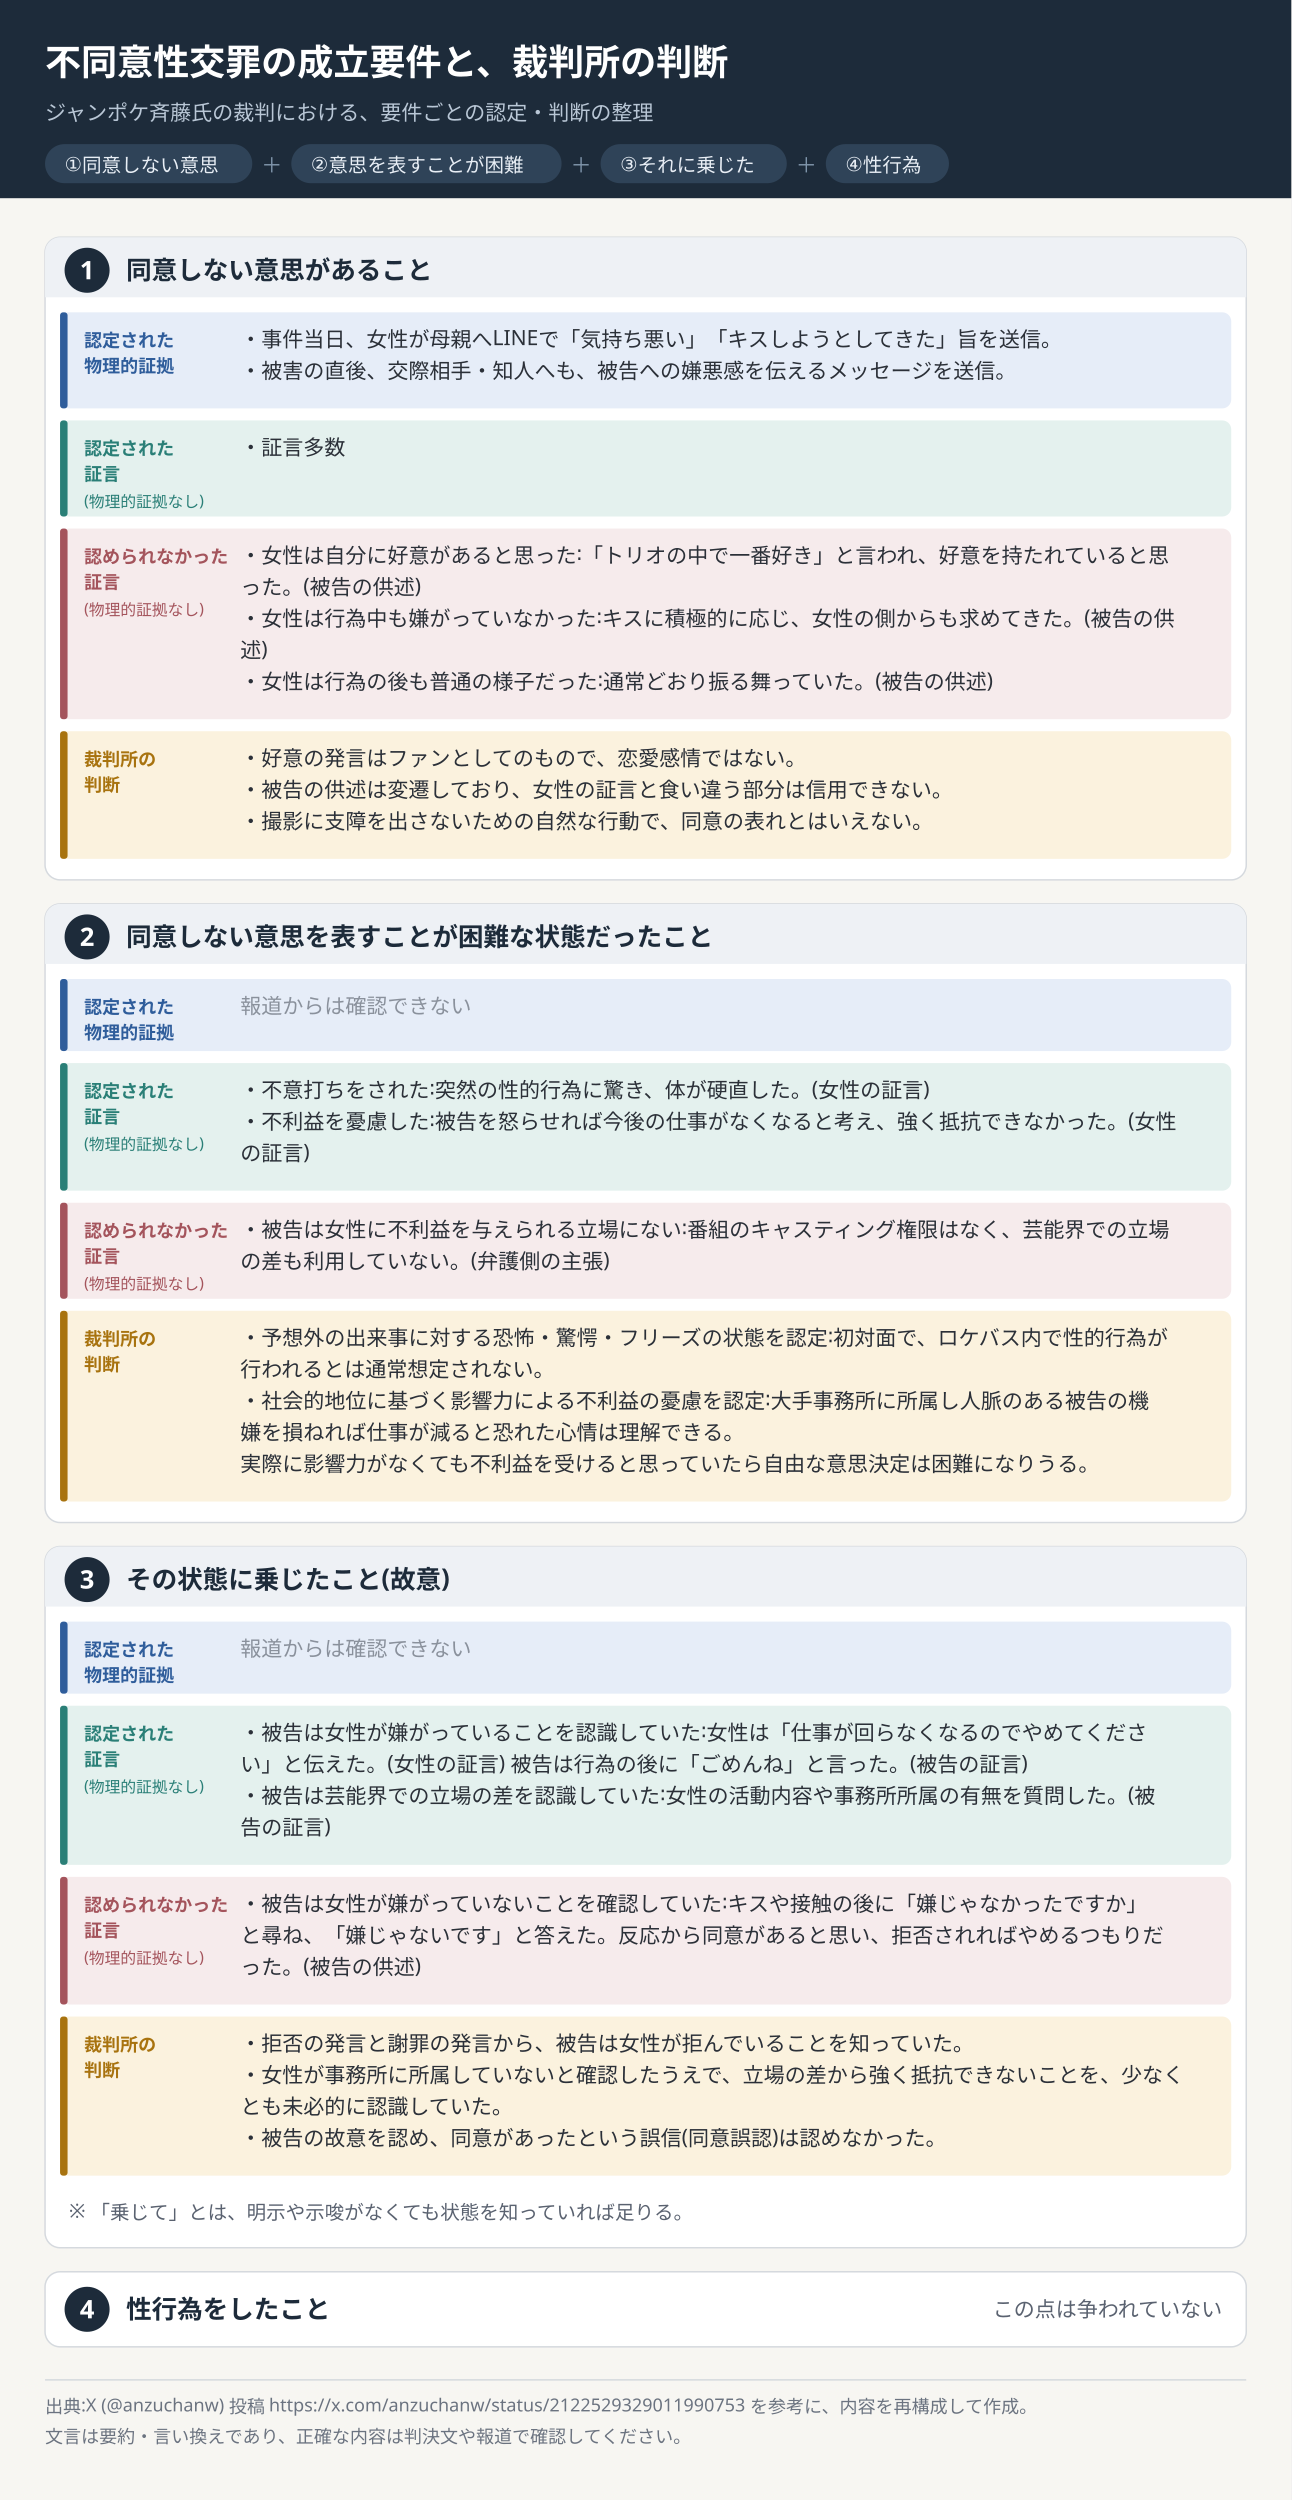
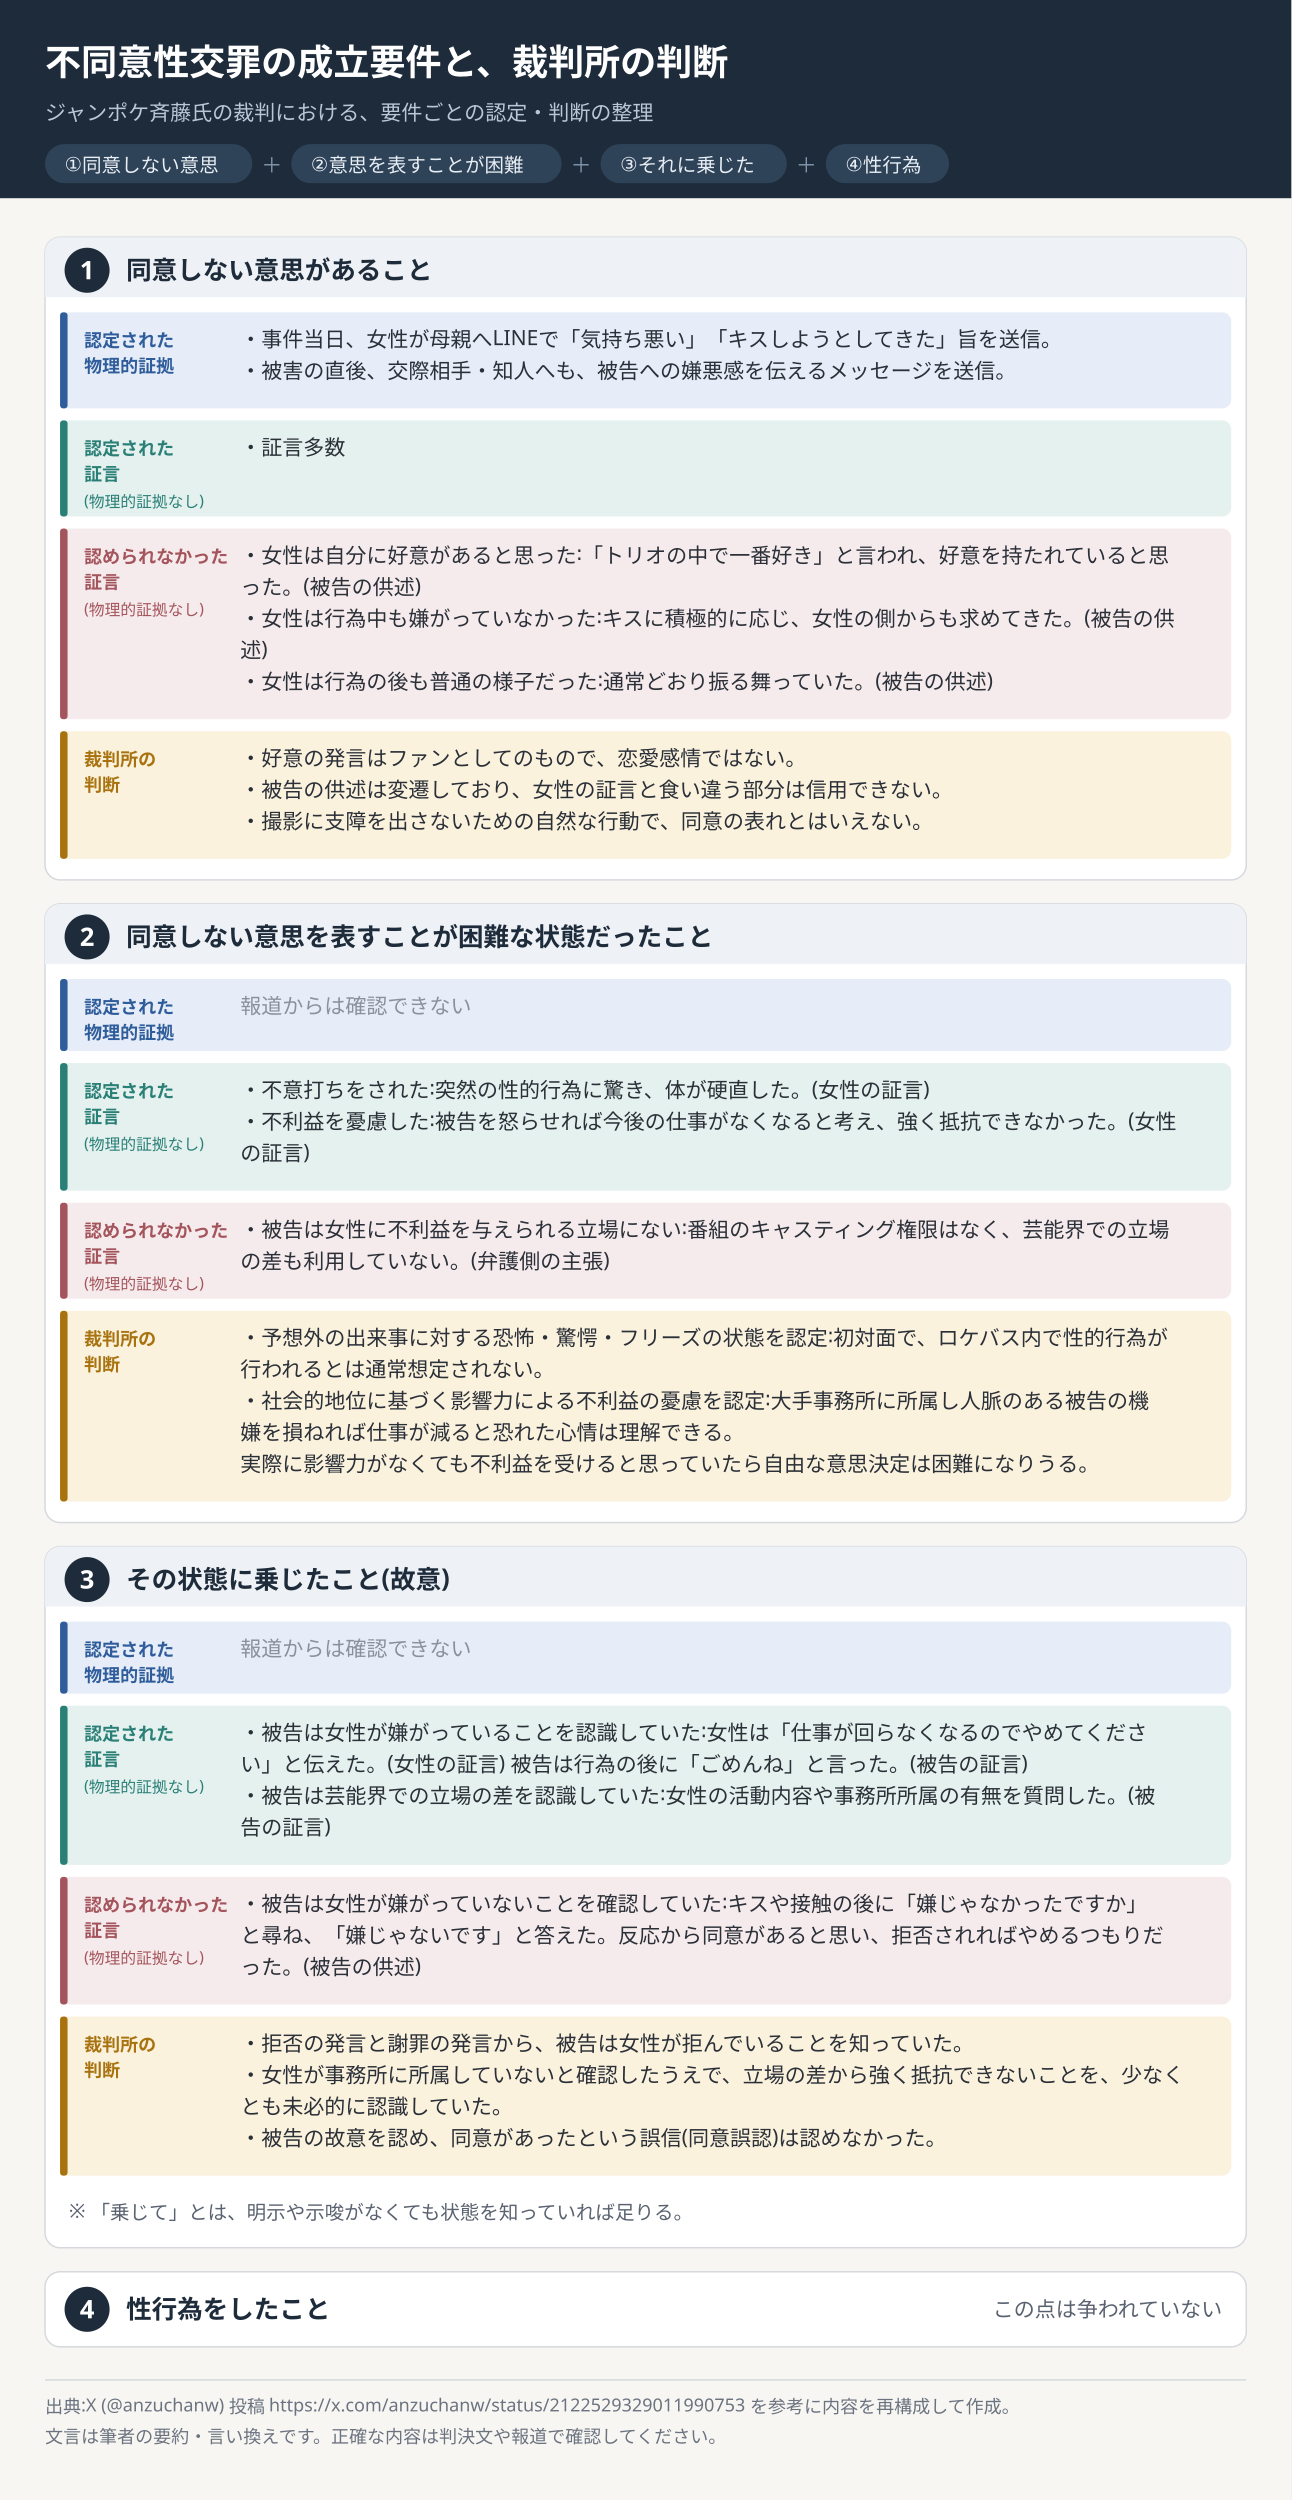
<svg xmlns="http://www.w3.org/2000/svg" viewBox="0 0 860 1665" width="860" height="1665" font-family="'Hiragino Sans','Yu Gothic','Noto Sans JP','Meiryo',sans-serif" role="img" aria-label="不同意性交罪の成立要件と裁判所の判断の整理図">
  <rect width="860" height="1665" fill="#f7f6f2" />
  <rect x="0" y="0" width="860" height="132" fill="#1d2b3a" />
  <text x="30" y="50" font-size="24" font-weight="700" fill="#fff">不同意性交罪の成立要件と、裁判所の判断</text>
  <text x="30" y="80" font-size="14" fill="#b9c7d6">ジャンポケ斉藤氏の裁判における、要件ごとの認定・判断の整理</text>
  <rect x="30" y="96" width="138" height="26" rx="13" fill="#2f4358" />
  <text x="43" y="114" font-size="13" fill="#e8eef5">①同意しない意思</text>
  <text x="174" y="115" font-size="14" fill="#7f95ab">＋</text>
  <rect x="194" y="96" width="180" height="26" rx="13" fill="#2f4358" />
  <text x="207" y="114" font-size="13" fill="#e8eef5">②意思を表すことが困難</text>
  <text x="380" y="115" font-size="14" fill="#7f95ab">＋</text>
  <rect x="400" y="96" width="124" height="26" rx="13" fill="#2f4358" />
  <text x="413" y="114" font-size="13" fill="#e8eef5">③それに乗じた</text>
  <text x="530" y="115" font-size="14" fill="#7f95ab">＋</text>
  <rect x="550" y="96" width="82" height="26" rx="13" fill="#2f4358" />
  <text x="563" y="114" font-size="13" fill="#e8eef5">④性行為</text>
  <rect x="30" y="158" width="800" height="428" rx="10" fill="#fff" stroke="#d5d9de" />
  <path d="M30 168 a10 10 0 0 1 10 -10 h780 a10 10 0 0 1 10 10 v30 h-800 z" fill="#eef1f5" />
  <circle cx="58" cy="180" r="15" fill="#1d2b3a" />
  <text x="58" y="186" font-size="17" font-weight="700" fill="#fff" text-anchor="middle">1</text>
  <text x="84" y="186" font-size="17" font-weight="700" fill="#1d2b3a">同意しない意思があること</text>
  <rect x="40" y="208" width="780" height="64" rx="6" fill="#e6edf8" />
  <rect x="40" y="208" width="5" height="64" rx="2" fill="#2f5d9b" />
  <text x="56" y="231" font-size="12" font-weight="700" fill="#2f5d9b">認定された</text>
  <text x="56" y="248" font-size="12" font-weight="700" fill="#2f5d9b">物理的証拠</text>
  <text x="160" y="231" font-size="14" fill="#2b3038">・事件当日、女性が母親へLINEで「気持ち悪い」「キスしようとしてきた」旨を送信。</text>
  <text x="160" y="252" font-size="14" fill="#2b3038">・被害の直後、交際相手・知人へも、被告への嫌悪感を伝えるメッセージを送信。</text>
  <rect x="40" y="280" width="780" height="64" rx="6" fill="#e4f1ee" />
  <rect x="40" y="280" width="5" height="64" rx="2" fill="#2a7f77" />
  <text x="56" y="303" font-size="12" font-weight="700" fill="#2a7f77">認定された</text>
  <text x="56" y="320" font-size="12" font-weight="700" fill="#2a7f77">証言</text>
  <text x="56" y="337" font-size="10.5" fill="#2a7f77">(物理的証拠なし)</text>
  <text x="160" y="303" font-size="14" fill="#2b3038">・証言多数</text>
  <rect x="40" y="352" width="780" height="127" rx="6" fill="#f6ebec" />
  <rect x="40" y="352" width="5" height="127" rx="2" fill="#a4545c" />
  <text x="56" y="375" font-size="12" font-weight="700" fill="#a4545c">認められなかった</text>
  <text x="56" y="392" font-size="12" font-weight="700" fill="#a4545c">証言</text>
  <text x="56" y="409" font-size="10.5" fill="#a4545c">(物理的証拠なし)</text>
  <text x="160" y="375" font-size="14" fill="#2b3038">・女性は自分に好意があると思った∶「トリオの中で一番好き」と言われ、好意を持たれていると思</text>
  <text x="160" y="396" font-size="14" fill="#2b3038">　った。(被告の供述)</text>
  <text x="160" y="417" font-size="14" fill="#2b3038">・女性は行為中も嫌がっていなかった∶キスに積極的に応じ、女性の側からも求めてきた。(被告の供</text>
  <text x="160" y="438" font-size="14" fill="#2b3038">　述)</text>
  <text x="160" y="459" font-size="14" fill="#2b3038">・女性は行為の後も普通の様子だった∶通常どおり振る舞っていた。(被告の供述)</text>
  <rect x="40" y="487" width="780" height="85" rx="6" fill="#fbf2de" />
  <rect x="40" y="487" width="5" height="85" rx="2" fill="#a8730f" />
  <text x="56" y="510" font-size="12" font-weight="700" fill="#a8730f">裁判所の</text>
  <text x="56" y="527" font-size="12" font-weight="700" fill="#a8730f">判断</text>
  <text x="160" y="510" font-size="14" fill="#2b3038">・好意の発言はファンとしてのもので、恋愛感情ではない。</text>
  <text x="160" y="531" font-size="14" fill="#2b3038">・被告の供述は変遷しており、女性の証言と食い違う部分は信用できない。</text>
  <text x="160" y="552" font-size="14" fill="#2b3038">・撮影に支障を出さないための自然な行動で、同意の表れとはいえない。</text>
  <rect x="30" y="602" width="800" height="412" rx="10" fill="#fff" stroke="#d5d9de" />
  <path d="M30 612 a10 10 0 0 1 10 -10 h780 a10 10 0 0 1 10 10 v30 h-800 z" fill="#eef1f5" />
  <circle cx="58" cy="624" r="15" fill="#1d2b3a" />
  <text x="58" y="630" font-size="17" font-weight="700" fill="#fff" text-anchor="middle">2</text>
  <text x="84" y="630" font-size="17" font-weight="700" fill="#1d2b3a">同意しない意思を表すことが困難な状態だったこと</text>
  <rect x="40" y="652" width="780" height="48" rx="6" fill="#e6edf8" />
  <rect x="40" y="652" width="5" height="48" rx="2" fill="#2f5d9b" />
  <text x="56" y="675" font-size="12" font-weight="700" fill="#2f5d9b">認定された</text>
  <text x="56" y="692" font-size="12" font-weight="700" fill="#2f5d9b">物理的証拠</text>
  <text x="160" y="675" font-size="14" fill="#8a919c">報道からは確認できない</text>
  <rect x="40" y="708" width="780" height="85" rx="6" fill="#e4f1ee" />
  <rect x="40" y="708" width="5" height="85" rx="2" fill="#2a7f77" />
  <text x="56" y="731" font-size="12" font-weight="700" fill="#2a7f77">認定された</text>
  <text x="56" y="748" font-size="12" font-weight="700" fill="#2a7f77">証言</text>
  <text x="56" y="765" font-size="10.5" fill="#2a7f77">(物理的証拠なし)</text>
  <text x="160" y="731" font-size="14" fill="#2b3038">・不意打ちをされた∶突然の性的行為に驚き、体が硬直した。(女性の証言)</text>
  <text x="160" y="752" font-size="14" fill="#2b3038">・不利益を憂慮した∶被告を怒らせれば今後の仕事がなくなると考え、強く抵抗できなかった。(女性</text>
  <text x="160" y="773" font-size="14" fill="#2b3038">　の証言)</text>
  <rect x="40" y="801" width="780" height="64" rx="6" fill="#f6ebec" />
  <rect x="40" y="801" width="5" height="64" rx="2" fill="#a4545c" />
  <text x="56" y="824" font-size="12" font-weight="700" fill="#a4545c">認められなかった</text>
  <text x="56" y="841" font-size="12" font-weight="700" fill="#a4545c">証言</text>
  <text x="56" y="858" font-size="10.5" fill="#a4545c">(物理的証拠なし)</text>
  <text x="160" y="824" font-size="14" fill="#2b3038">・被告は女性に不利益を与えられる立場にない∶番組のキャスティング権限はなく、芸能界での立場</text>
  <text x="160" y="845" font-size="14" fill="#2b3038">　の差も利用していない。(弁護側の主張)</text>
  <rect x="40" y="873" width="780" height="127" rx="6" fill="#fbf2de" />
  <rect x="40" y="873" width="5" height="127" rx="2" fill="#a8730f" />
  <text x="56" y="896" font-size="12" font-weight="700" fill="#a8730f">裁判所の</text>
  <text x="56" y="913" font-size="12" font-weight="700" fill="#a8730f">判断</text>
  <text x="160" y="896" font-size="14" fill="#2b3038">・予想外の出来事に対する恐怖・驚愕・フリーズの状態を認定∶初対面で、ロケバス内で性的行為が</text>
  <text x="160" y="917" font-size="14" fill="#2b3038">　行われるとは通常想定されない。</text>
  <text x="160" y="938" font-size="14" fill="#2b3038">・社会的地位に基づく影響力による不利益の憂慮を認定∶大手事務所に所属し人脈のある被告の機</text>
  <text x="160" y="959" font-size="14" fill="#2b3038">　嫌を損ねれば仕事が減ると恐れた心情は理解できる。</text>
  <text x="160" y="980" font-size="14" fill="#2b3038">　実際に影響力がなくても不利益を受けると思っていたら自由な意思決定は困難になりうる。</text>
  <rect x="30" y="1030" width="800" height="467" rx="10" fill="#fff" stroke="#d5d9de" />
  <path d="M30 1040 a10 10 0 0 1 10 -10 h780 a10 10 0 0 1 10 10 v30 h-800 z" fill="#eef1f5" />
  <circle cx="58" cy="1052" r="15" fill="#1d2b3a" />
  <text x="58" y="1058" font-size="17" font-weight="700" fill="#fff" text-anchor="middle">3</text>
  <text x="84" y="1058" font-size="17" font-weight="700" fill="#1d2b3a">その状態に乗じたこと(故意)</text>
  <rect x="40" y="1080" width="780" height="48" rx="6" fill="#e6edf8" />
  <rect x="40" y="1080" width="5" height="48" rx="2" fill="#2f5d9b" />
  <text x="56" y="1103" font-size="12" font-weight="700" fill="#2f5d9b">認定された</text>
  <text x="56" y="1120" font-size="12" font-weight="700" fill="#2f5d9b">物理的証拠</text>
  <text x="160" y="1103" font-size="14" fill="#8a919c">報道からは確認できない</text>
  <rect x="40" y="1136" width="780" height="106" rx="6" fill="#e4f1ee" />
  <rect x="40" y="1136" width="5" height="106" rx="2" fill="#2a7f77" />
  <text x="56" y="1159" font-size="12" font-weight="700" fill="#2a7f77">認定された</text>
  <text x="56" y="1176" font-size="12" font-weight="700" fill="#2a7f77">証言</text>
  <text x="56" y="1193" font-size="10.5" fill="#2a7f77">(物理的証拠なし)</text>
  <text x="160" y="1159" font-size="14" fill="#2b3038">・被告は女性が嫌がっていることを認識していた∶女性は「仕事が回らなくなるのでやめてくださ</text>
  <text x="160" y="1180" font-size="14" fill="#2b3038">　い」と伝えた。(女性の証言) 被告は行為の後に「ごめんね」と言った。(被告の証言)</text>
  <text x="160" y="1201" font-size="14" fill="#2b3038">・被告は芸能界での立場の差を認識していた∶女性の活動内容や事務所所属の有無を質問した。(被</text>
  <text x="160" y="1222" font-size="14" fill="#2b3038">　告の証言)</text>
  <rect x="40" y="1250" width="780" height="85" rx="6" fill="#f6ebec" />
  <rect x="40" y="1250" width="5" height="85" rx="2" fill="#a4545c" />
  <text x="56" y="1273" font-size="12" font-weight="700" fill="#a4545c">認められなかった</text>
  <text x="56" y="1290" font-size="12" font-weight="700" fill="#a4545c">証言</text>
  <text x="56" y="1307" font-size="10.5" fill="#a4545c">(物理的証拠なし)</text>
  <text x="160" y="1273" font-size="14" fill="#2b3038">・被告は女性が嫌がっていないことを確認していた∶キスや接触の後に「嫌じゃなかったですか」</text>
  <text x="160" y="1294" font-size="14" fill="#2b3038">　と尋ね、「嫌じゃないです」と答えた。反応から同意があると思い、拒否されればやめるつもりだ</text>
  <text x="160" y="1315" font-size="14" fill="#2b3038">　った。(被告の供述)</text>
  <rect x="40" y="1343" width="780" height="106" rx="6" fill="#fbf2de" />
  <rect x="40" y="1343" width="5" height="106" rx="2" fill="#a8730f" />
  <text x="56" y="1366" font-size="12" font-weight="700" fill="#a8730f">裁判所の</text>
  <text x="56" y="1383" font-size="12" font-weight="700" fill="#a8730f">判断</text>
  <text x="160" y="1366" font-size="14" fill="#2b3038">・拒否の発言と謝罪の発言から、被告は女性が拒んでいることを知っていた。</text>
  <text x="160" y="1387" font-size="14" fill="#2b3038">・女性が事務所に所属していないと確認したうえで、立場の差から強く抵抗できないことを、少なく</text>
  <text x="160" y="1408" font-size="14" fill="#2b3038">　とも未必的に認識していた。</text>
  <text x="160" y="1429" font-size="14" fill="#2b3038">・被告の故意を認め、同意があったという誤信(同意誤認)は認めなかった。</text>
  <text x="46" y="1477" font-size="13" fill="#5a6270">※ 「乗じて」とは、明示や示唆がなくても状態を知っていれば足りる。</text>
  <rect x="30" y="1513" width="800" height="50" rx="10" fill="#fff" stroke="#d5d9de" />
  <circle cx="58" cy="1538" r="15" fill="#1d2b3a" />
  <text x="58" y="1544" font-size="17" font-weight="700" fill="#fff" text-anchor="middle">4</text>
  <text x="84" y="1544" font-size="17" font-weight="700" fill="#1d2b3a">性行為をしたこと</text>
  <text x="814" y="1543" font-size="14" fill="#5a6270" text-anchor="end">この点は争われていない</text>
  <line x1="30" y1="1585" x2="830" y2="1585" stroke="#d5d9de" />
-   <text x="30" y="1607" font-size="12" fill="#6b7380">出典:X (@anzuchanw) 投稿 https://x.com/anzuchanw/status/2122529329011990753 を参考に、内容を再構成して作成。</text>
-   <text x="30" y="1627" font-size="12" fill="#6b7380">文言は要約・言い換えであり、正確な内容は判決文や報道で確認してください。</text>
+   <text x="30" y="1607" font-size="12" fill="#6b7380">出典:X (@anzuchanw) 投稿 https://x.com/anzuchanw/status/2122529329011990753 を参考に内容を再構成して作成。</text>
+   <text x="30" y="1627" font-size="12" fill="#6b7380">文言は筆者の要約・言い換えです。正確な内容は判決文や報道で確認してください。</text>
</svg>
